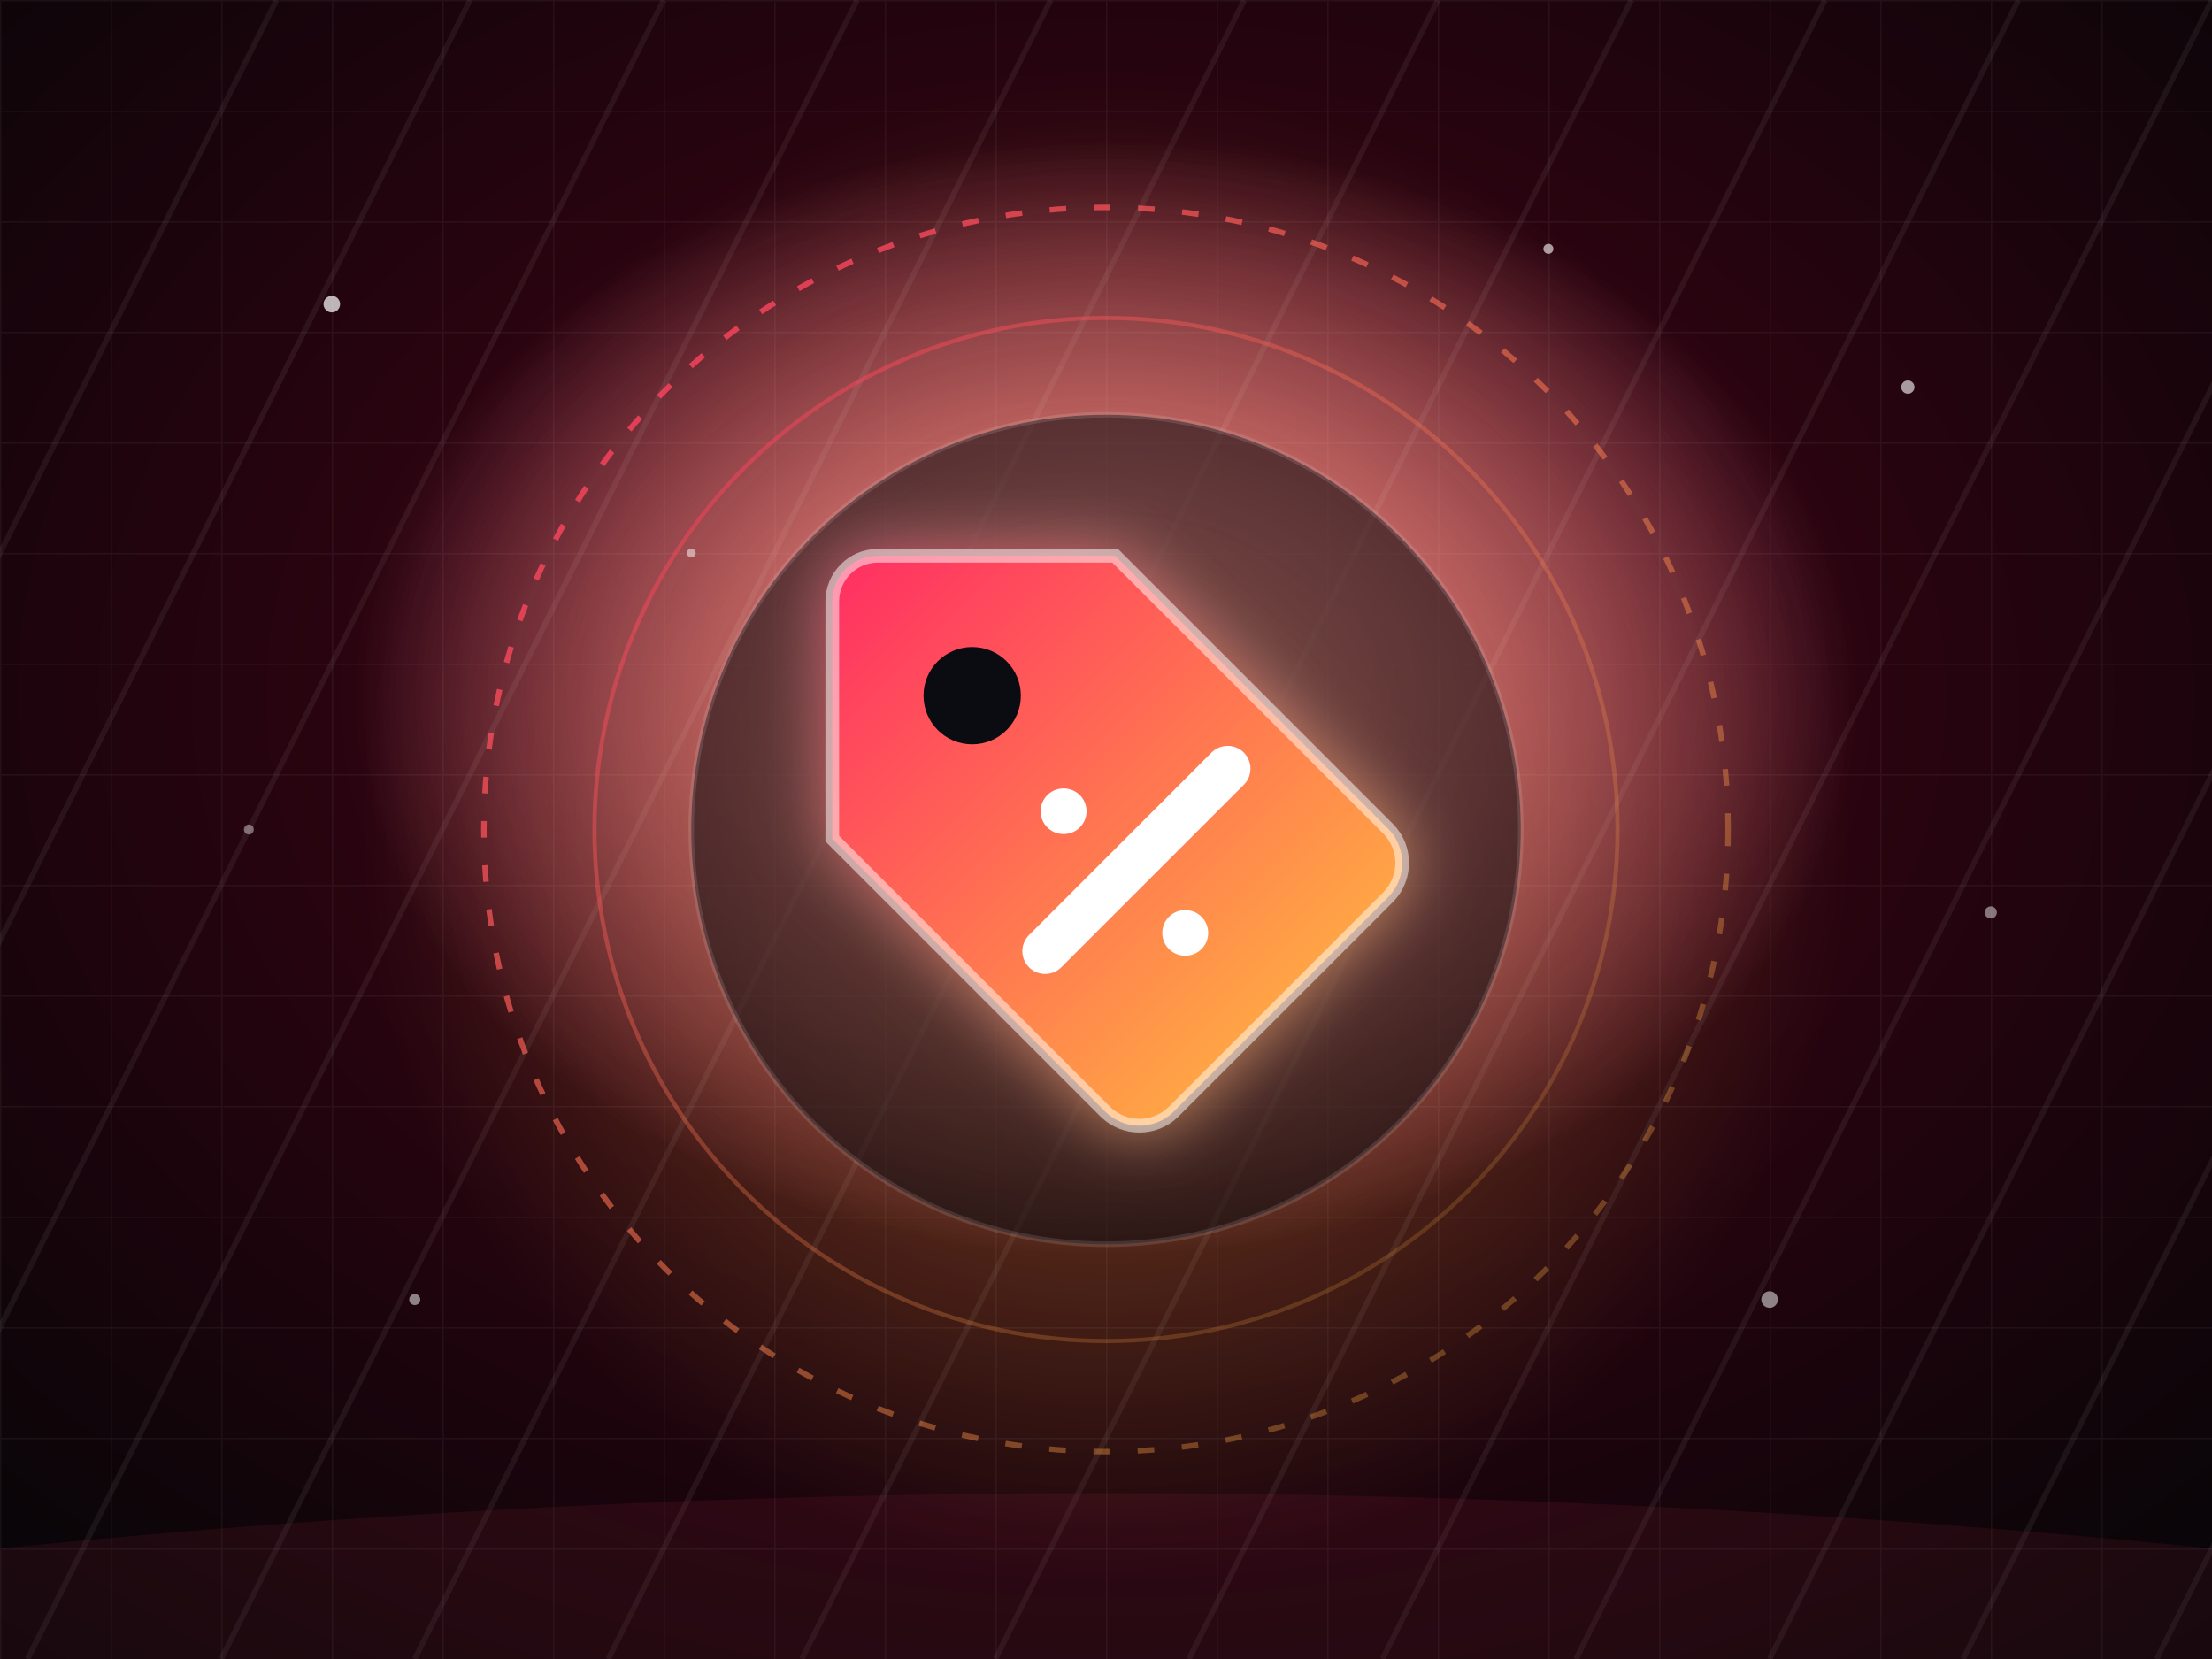
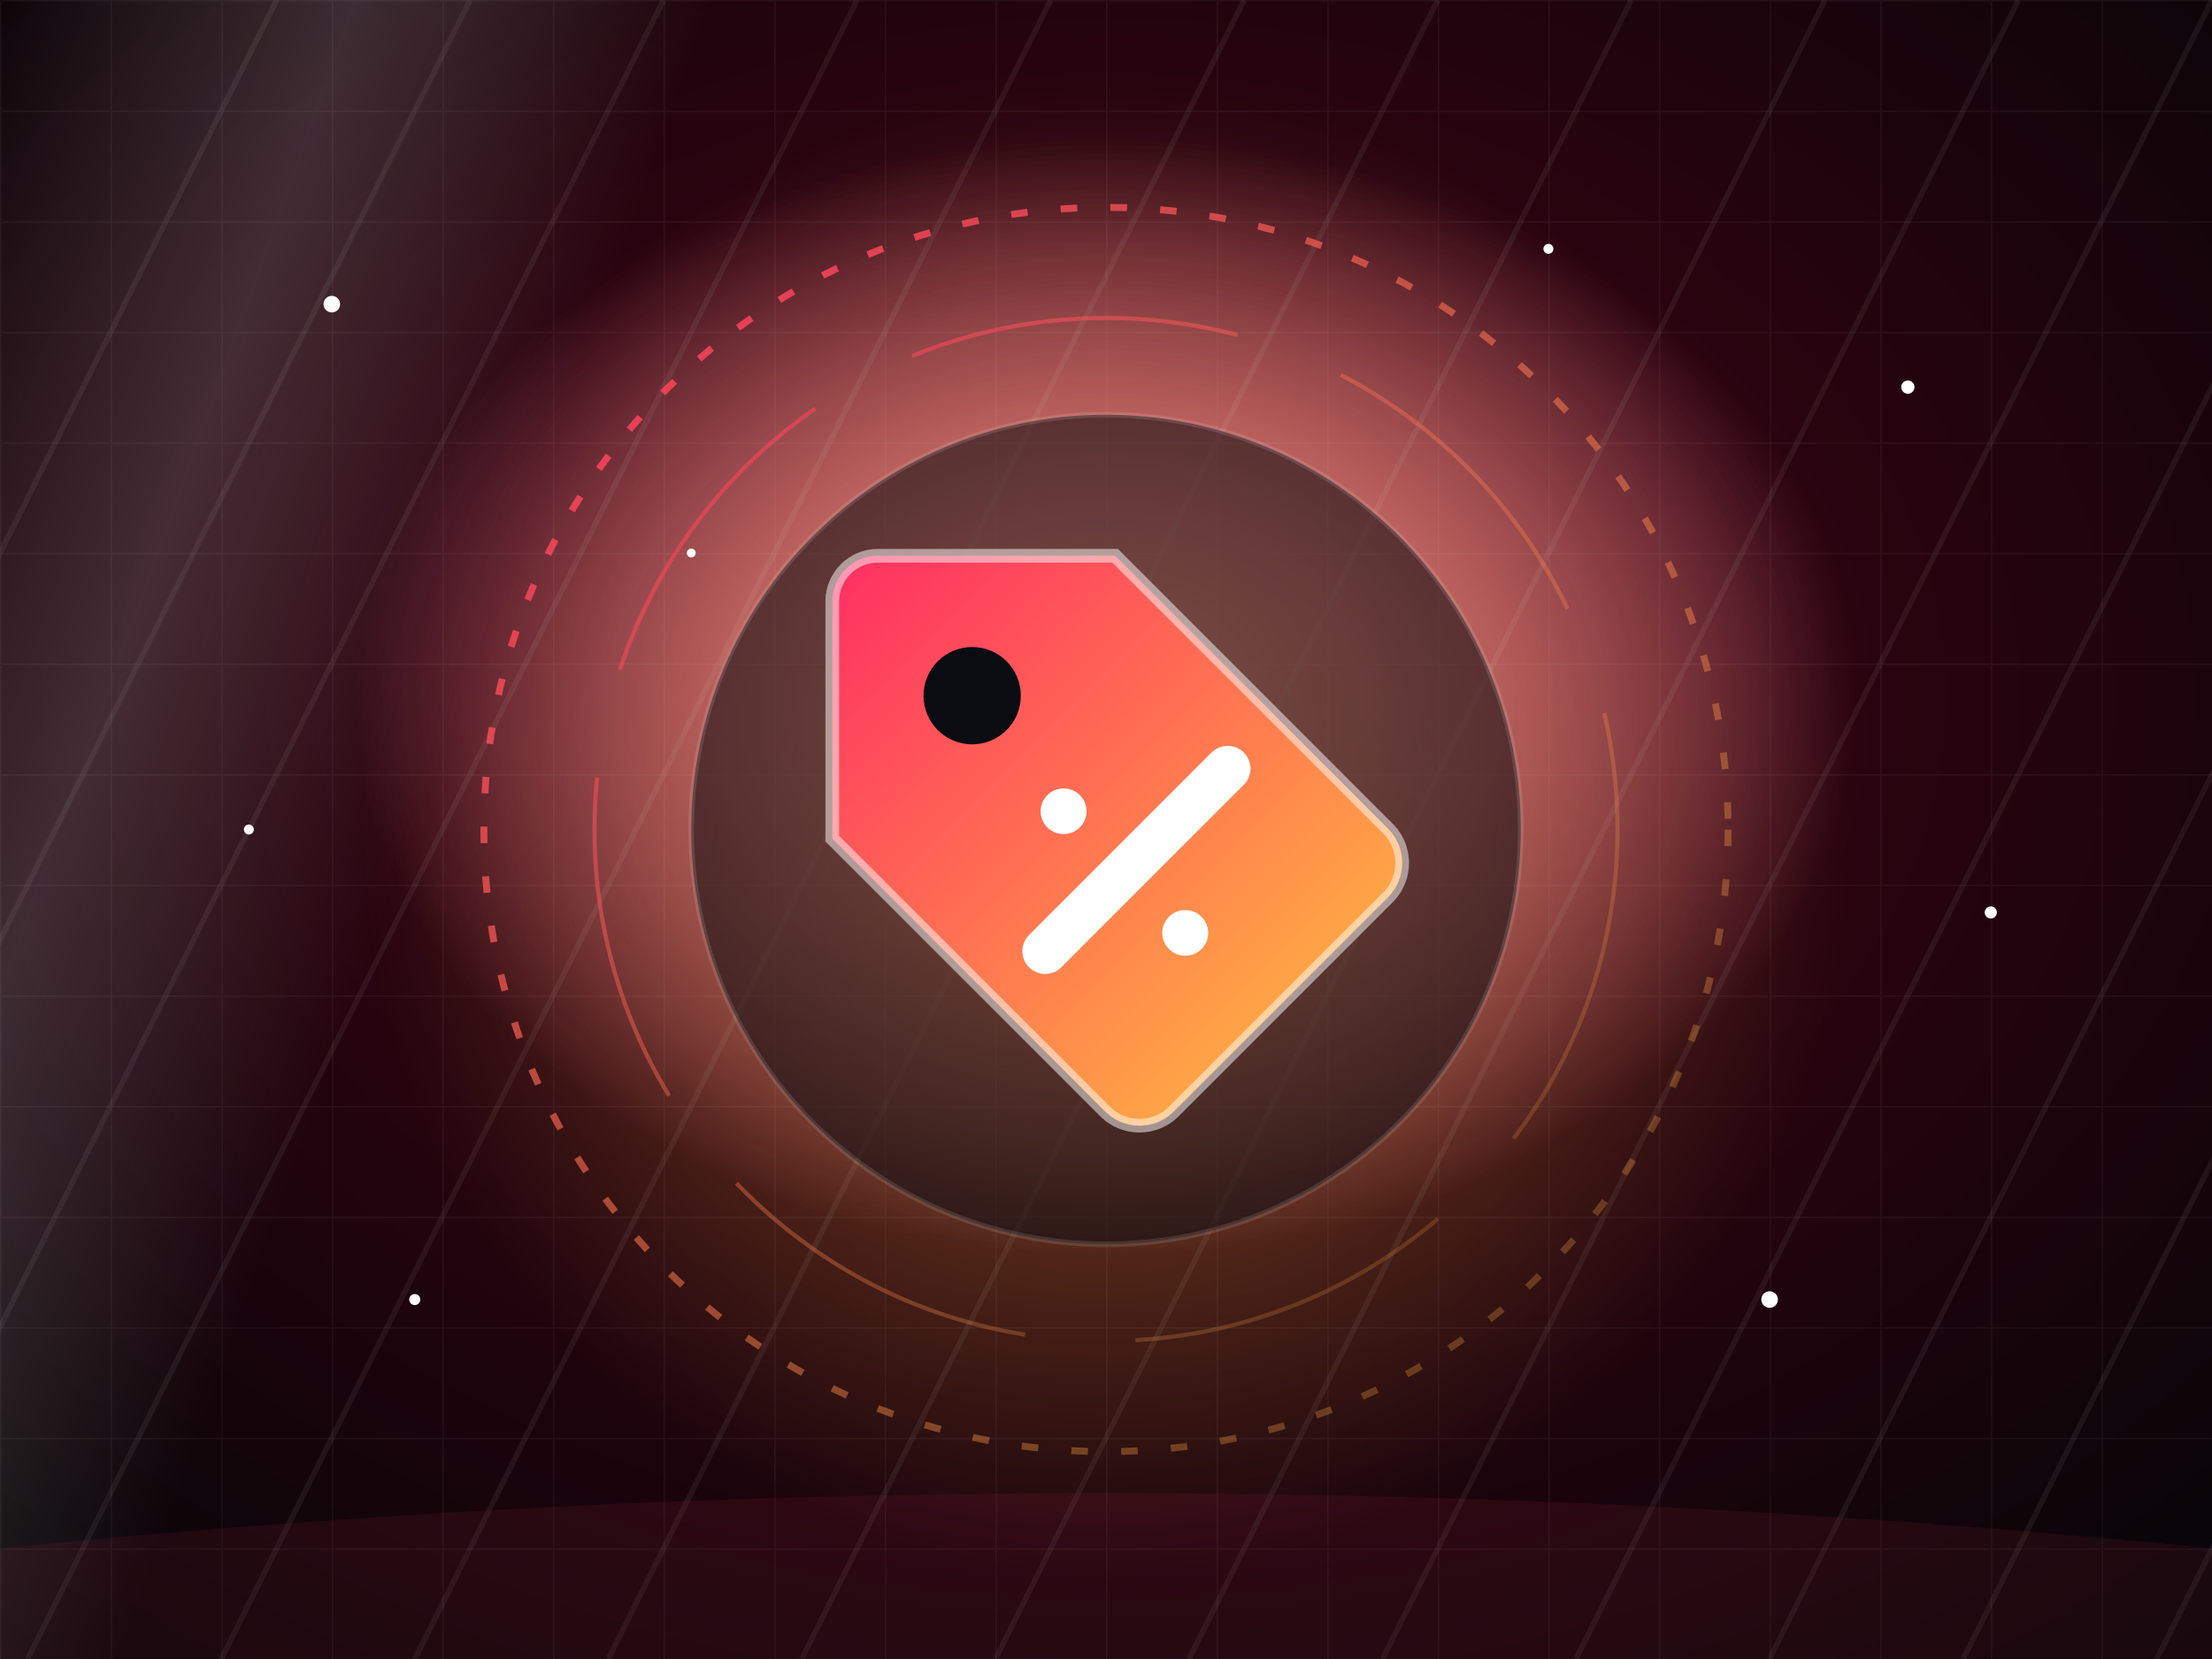
<svg xmlns="http://www.w3.org/2000/svg" viewBox="0 0 800 600" width="800" height="600">
+   <style>
+   .spin{transform-box:fill-box;transform-origin:center;animation:spin 14s linear infinite}
+   .spin-r{transform-box:fill-box;transform-origin:center;animation:spin 22s linear infinite reverse}
+   .spin-slow{transform-box:fill-box;transform-origin:center;animation:spin 8s linear infinite}
+   .pulse{transform-box:fill-box;transform-origin:center;animation:pulse 3s ease-in-out infinite}
+   .float{animation:float 3.4s ease-in-out infinite}
+   .tw{animation:tw 2.2s ease-in-out infinite}.d2{animation-delay:1.1s}.d3{animation-delay:.6s}.d4{animation-delay:1.6s}
+   .blink{animation:blink 1.1s steps(2,start) infinite}
+   .sweep{animation:sweep 5s ease-in-out infinite}
+   .scan{animation:scan 4s linear infinite}
+   .glitch1{animation:g1 2.6s steps(1) infinite}.glitch2{animation:g2 2.6s steps(1) infinite}
+   .rise{animation:rise 6s linear infinite}
+   .flow{stroke-dasharray:14 22;animation:flow 1.6s linear infinite}
+   .bar{transform-box:fill-box;transform-origin:left center;animation:bar 2.8s ease-in-out infinite}
+   @keyframes spin{to{transform:rotate(360deg)}}
+   @keyframes pulse{50%{transform:scale(1.12);opacity:.55}}
+   @keyframes float{50%{transform:translateY(-14px)}}
+   @keyframes tw{0%,100%{opacity:.25}50%{opacity:1}}
+   @keyframes blink{to{visibility:hidden}}
+   @keyframes sweep{0%{transform:translateX(-900px)}55%,100%{transform:translateX(1500px)}}
+   @keyframes scan{from{transform:translateY(-120px)}to{transform:translateY(900px)}}
+   @keyframes g1{0%,86%,100%{transform:none;opacity:0}88%{transform:translate(-8px,2px);opacity:.85}92%{transform:translate(6px,-3px);opacity:.85}}
+   @keyframes g2{0%,86%,100%{transform:none;opacity:0}89%{transform:translate(7px,1px);opacity:.8}93%{transform:translate(-5px,-2px);opacity:.8}}
+   @keyframes rise{from{transform:translateY(0);opacity:0}15%{opacity:.9}to{transform:translateY(-420px);opacity:0}}
+   @keyframes flow{to{stroke-dashoffset:-72}}
+   @keyframes bar{0%{transform:scaleX(.05)}60%,100%{transform:scaleX(1)}}
+   @media (prefers-reduced-motion:reduce){*{animation:none!important}}
+ </style>
  <defs>
    <radialGradient id="bg" cx="50%" cy="42%" r="75%">
      <stop offset="0" stop-color="#ff2e63" stop-opacity=".55" />
      <stop offset=".45" stop-color="#2a0410" />
      <stop offset="1" stop-color="#050507" />
    </radialGradient>
    <radialGradient id="glow" cx="50%" cy="50%" r="50%">
-       <stop offset="0" stop-color="#ffc53d" stop-opacity=".7" />
+       <stop offset="0" stop-color="#ffc53d" stop-opacity=".75" />
      <stop offset="1" stop-color="#ffc53d" stop-opacity="0" />
    </radialGradient>
    <linearGradient id="ig" x1="0" y1="0" x2="1" y2="1">
      <stop offset="0" stop-color="#ff2e63" />
      <stop offset="1" stop-color="#ffc53d" />
    </linearGradient>
    <linearGradient id="ring" x1="0" y1="0" x2="1" y2="1">
-       <stop offset="0" stop-color="#ff2e63" stop-opacity=".9" />
-       <stop offset="1" stop-color="#ffc53d" stop-opacity=".2" />
+       <stop offset="0" stop-color="#ff2e63" stop-opacity=".95" />
+       <stop offset="1" stop-color="#ffc53d" stop-opacity=".15" />
+     </linearGradient>
+     <linearGradient id="shine" x1="0" y1="0" x2="1" y2="0">
+       <stop offset="0" stop-color="#fff" stop-opacity="0" />
+       <stop offset=".5" stop-color="#fff" stop-opacity=".16" />
+       <stop offset="1" stop-color="#fff" stop-opacity="0" />
+     </linearGradient>
+     <linearGradient id="scanl" x1="0" y1="0" x2="0" y2="1">
+       <stop offset="0" stop-color="#ffc53d" stop-opacity="0" />
+       <stop offset=".85" stop-color="#ffc53d" stop-opacity=".18" />
+       <stop offset="1" stop-color="#fff" stop-opacity=".35" />
    </linearGradient>
    <pattern id="grid" width="40" height="40" patternUnits="userSpaceOnUse">
      <path d="M40 0H0V40" fill="none" stroke="#fff" stroke-opacity=".05" stroke-width="1" />
    </pattern>
-     <filter id="soft" x="-50%" y="-50%" width="200%" height="200%">
-       <feGaussianBlur stdDeviation="1.1" />
-     </filter>
  </defs>
  <rect width="800" height="600" fill="url(#bg)" />
  <rect width="800" height="600" fill="url(#grid)" />
  <g stroke="#fff" stroke-opacity=".06" stroke-width="2">
    <path d="M-200 600 L100 0" />
    <path d="M-130 600 L170 0" />
    <path d="M-60 600 L240 0" />
    <path d="M10 600 L310 0" />
    <path d="M80 600 L380 0" />
    <path d="M150 600 L450 0" />
    <path d="M220 600 L520 0" />
    <path d="M290 600 L590 0" />
    <path d="M360 600 L660 0" />
    <path d="M430 600 L730 0" />
    <path d="M500 600 L800 0" />
    <path d="M570 600 L870 0" />
    <path d="M640 600 L940 0" />
    <path d="M710 600 L1010 0" />
    <path d="M780 600 L1080 0" />
    <path d="M850 600 L1150 0" />
  </g>
-   <circle cx="400" cy="300" r="270" fill="url(#glow)" opacity=".55" />
-   <circle cx="400" cy="300" r="225" fill="none" stroke="url(#ring)" stroke-width="2" stroke-dasharray="6 10" />
-   <circle cx="400" cy="300" r="185" fill="none" stroke="url(#ring)" stroke-width="1.5" opacity=".6" />
+   <circle class="pulse" cx="400" cy="300" r="270" fill="url(#glow)" opacity=".55" />
+   <circle class="spin" cx="400" cy="300" r="225" fill="none" stroke="url(#ring)" stroke-width="2.5" stroke-dasharray="6 12" />
+   <circle class="spin-r" cx="400" cy="300" r="185" fill="none" stroke="url(#ring)" stroke-width="1.5" stroke-dasharray="120 40" opacity=".7" />
  <circle cx="400" cy="300" r="150" fill="#0b0b12" fill-opacity=".55" stroke="#fff" stroke-opacity=".12" stroke-width="2" />
-   <g transform="translate(400 300) scale(11) translate(-12 -12)" filter="url(#soft)" opacity=".75">
-     <path d="M3 12.3V4.5A1.5 1.5 0 0 1 4.5 3h7.8l9 9a1.6 1.6 0 0 1 0 2.2l-7.1 7.1a1.6 1.6 0 0 1-2.2 0z" fill="url(#ig)" stroke="#fff" stroke-opacity=".5" stroke-width=".45" />
-     <circle cx="7.6" cy="7.6" r="1.6" fill="#0b0b12" />
-     <path d="M10 16l6-6M10.6 11.4h.01M14.6 15.4h.01" stroke="#fff" stroke-width="1.5" stroke-linecap="round" />
+   <g class="float">
+     <g transform="translate(400 300) scale(11) translate(-12 -12)">
+       <path d="M3 12.3V4.5A1.5 1.5 0 0 1 4.5 3h7.8l9 9a1.6 1.6 0 0 1 0 2.2l-7.1 7.1a1.6 1.6 0 0 1-2.2 0z" fill="url(#ig)" stroke="#fff" stroke-opacity=".5" stroke-width=".45" />
+       <circle cx="7.6" cy="7.6" r="1.6" fill="#0b0b12" />
+       <path d="M10 16l6-6M10.6 11.4h.01M14.6 15.4h.01" stroke="#fff" stroke-width="1.5" stroke-linecap="round" />
+     </g>
  </g>
-   <g transform="translate(400 300) scale(11) translate(-12 -12)">
-     <path d="M3 12.3V4.5A1.5 1.5 0 0 1 4.5 3h7.8l9 9a1.6 1.6 0 0 1 0 2.2l-7.1 7.1a1.6 1.6 0 0 1-2.2 0z" fill="url(#ig)" stroke="#fff" stroke-opacity=".5" stroke-width=".45" />
-     <circle cx="7.6" cy="7.6" r="1.6" fill="#0b0b12" />
-     <path d="M10 16l6-6M10.6 11.4h.01M14.6 15.4h.01" stroke="#fff" stroke-width="1.5" stroke-linecap="round" />
+   <circle class="tw " cx="120" cy="110" r="3" fill="#fff" />
+   <circle class="tw d2" cx="690" cy="140" r="2.4" fill="#fff" />
+   <circle class="tw d3" cx="640" cy="470" r="3" fill="#fff" />
+   <circle class="tw d4" cx="150" cy="470" r="2" fill="#fff" />
+   <circle class="tw " cx="560" cy="90" r="1.8" fill="#fff" />
+   <circle class="tw d2" cx="250" cy="200" r="1.6" fill="#fff" />
+   <circle class="tw d3" cx="720" cy="330" r="2.2" fill="#fff" />
+   <circle class="tw d4" cx="90" cy="300" r="1.8" fill="#fff" />
+   <g transform="skewX(-20)">
+     <rect class="sweep" x="0" y="-100" width="260" height="800" fill="url(#shine)" />
  </g>
-   <circle cx="120" cy="110" r="3" fill="#fff" opacity="0.7" />
-   <circle cx="690" cy="140" r="2.4" fill="#fff" opacity="0.6" />
-   <circle cx="640" cy="470" r="3" fill="#fff" opacity="0.5" />
-   <circle cx="150" cy="470" r="2" fill="#fff" opacity="0.5" />
-   <circle cx="560" cy="90" r="1.8" fill="#fff" opacity="0.6" />
-   <circle cx="250" cy="200" r="1.6" fill="#fff" opacity="0.5" />
-   <circle cx="720" cy="330" r="2.2" fill="#fff" opacity="0.45" />
-   <circle cx="90" cy="300" r="1.8" fill="#fff" opacity="0.4" />
  <path d="M0 560 Q400 520 800 560 V600 H0Z" fill="#ff2e63" opacity=".08" />
</svg>
